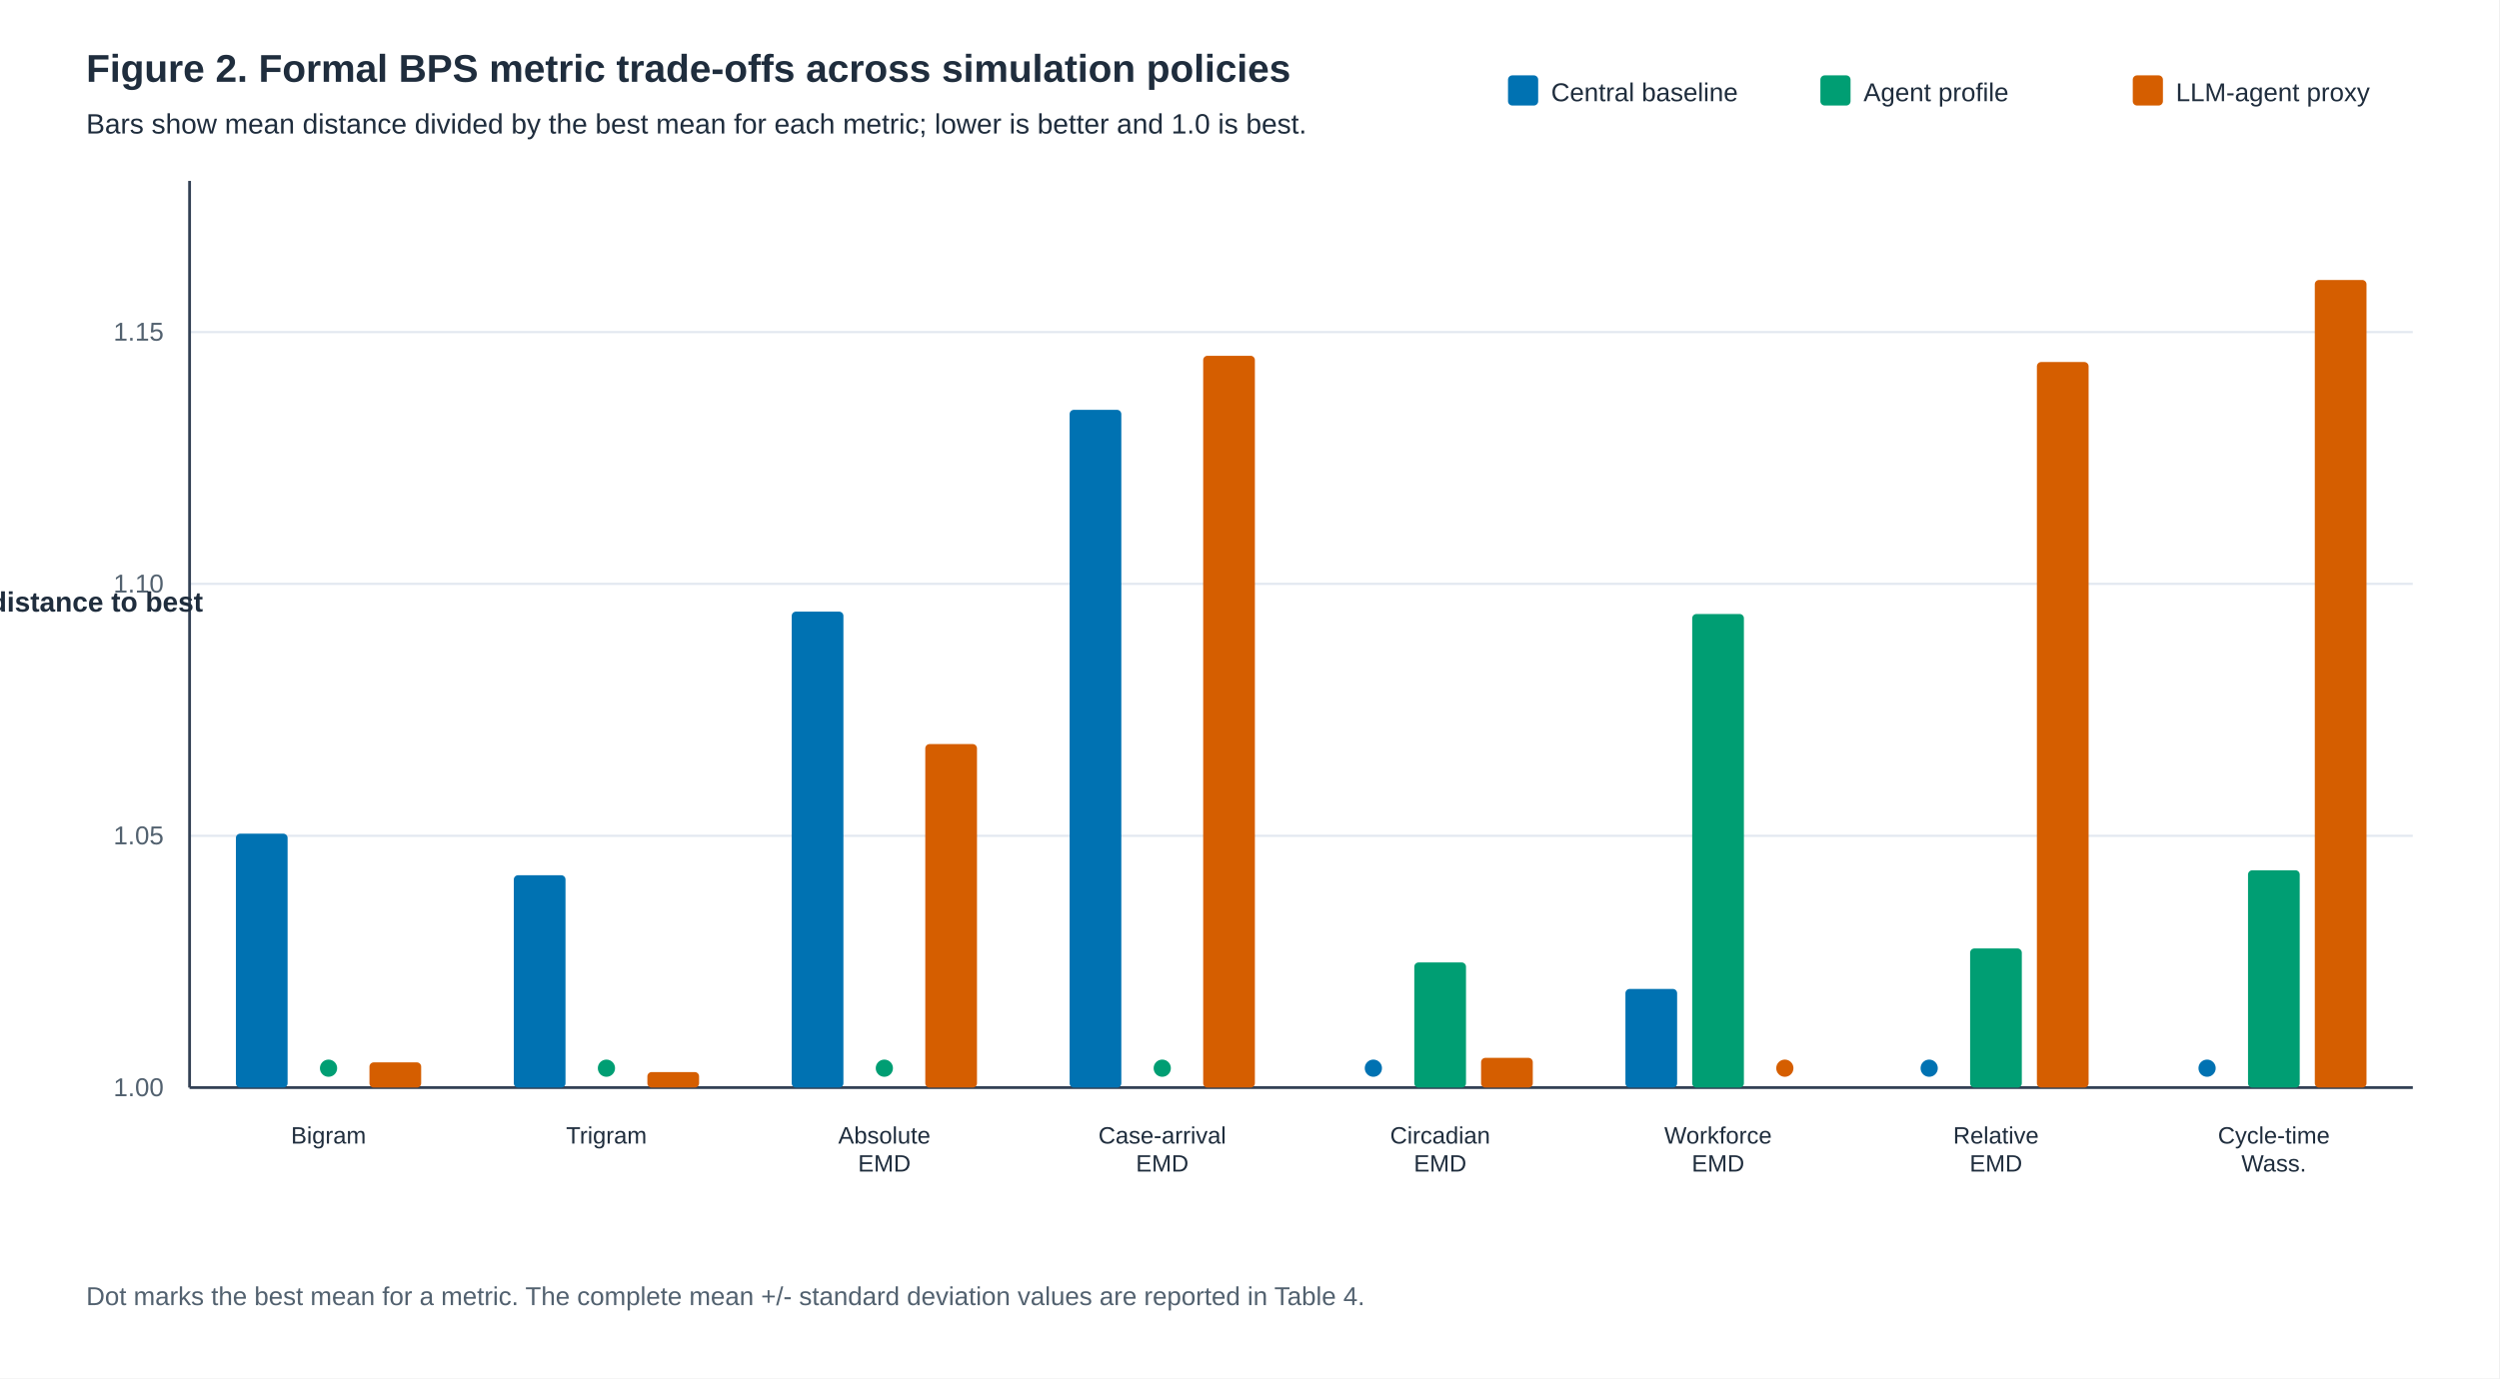
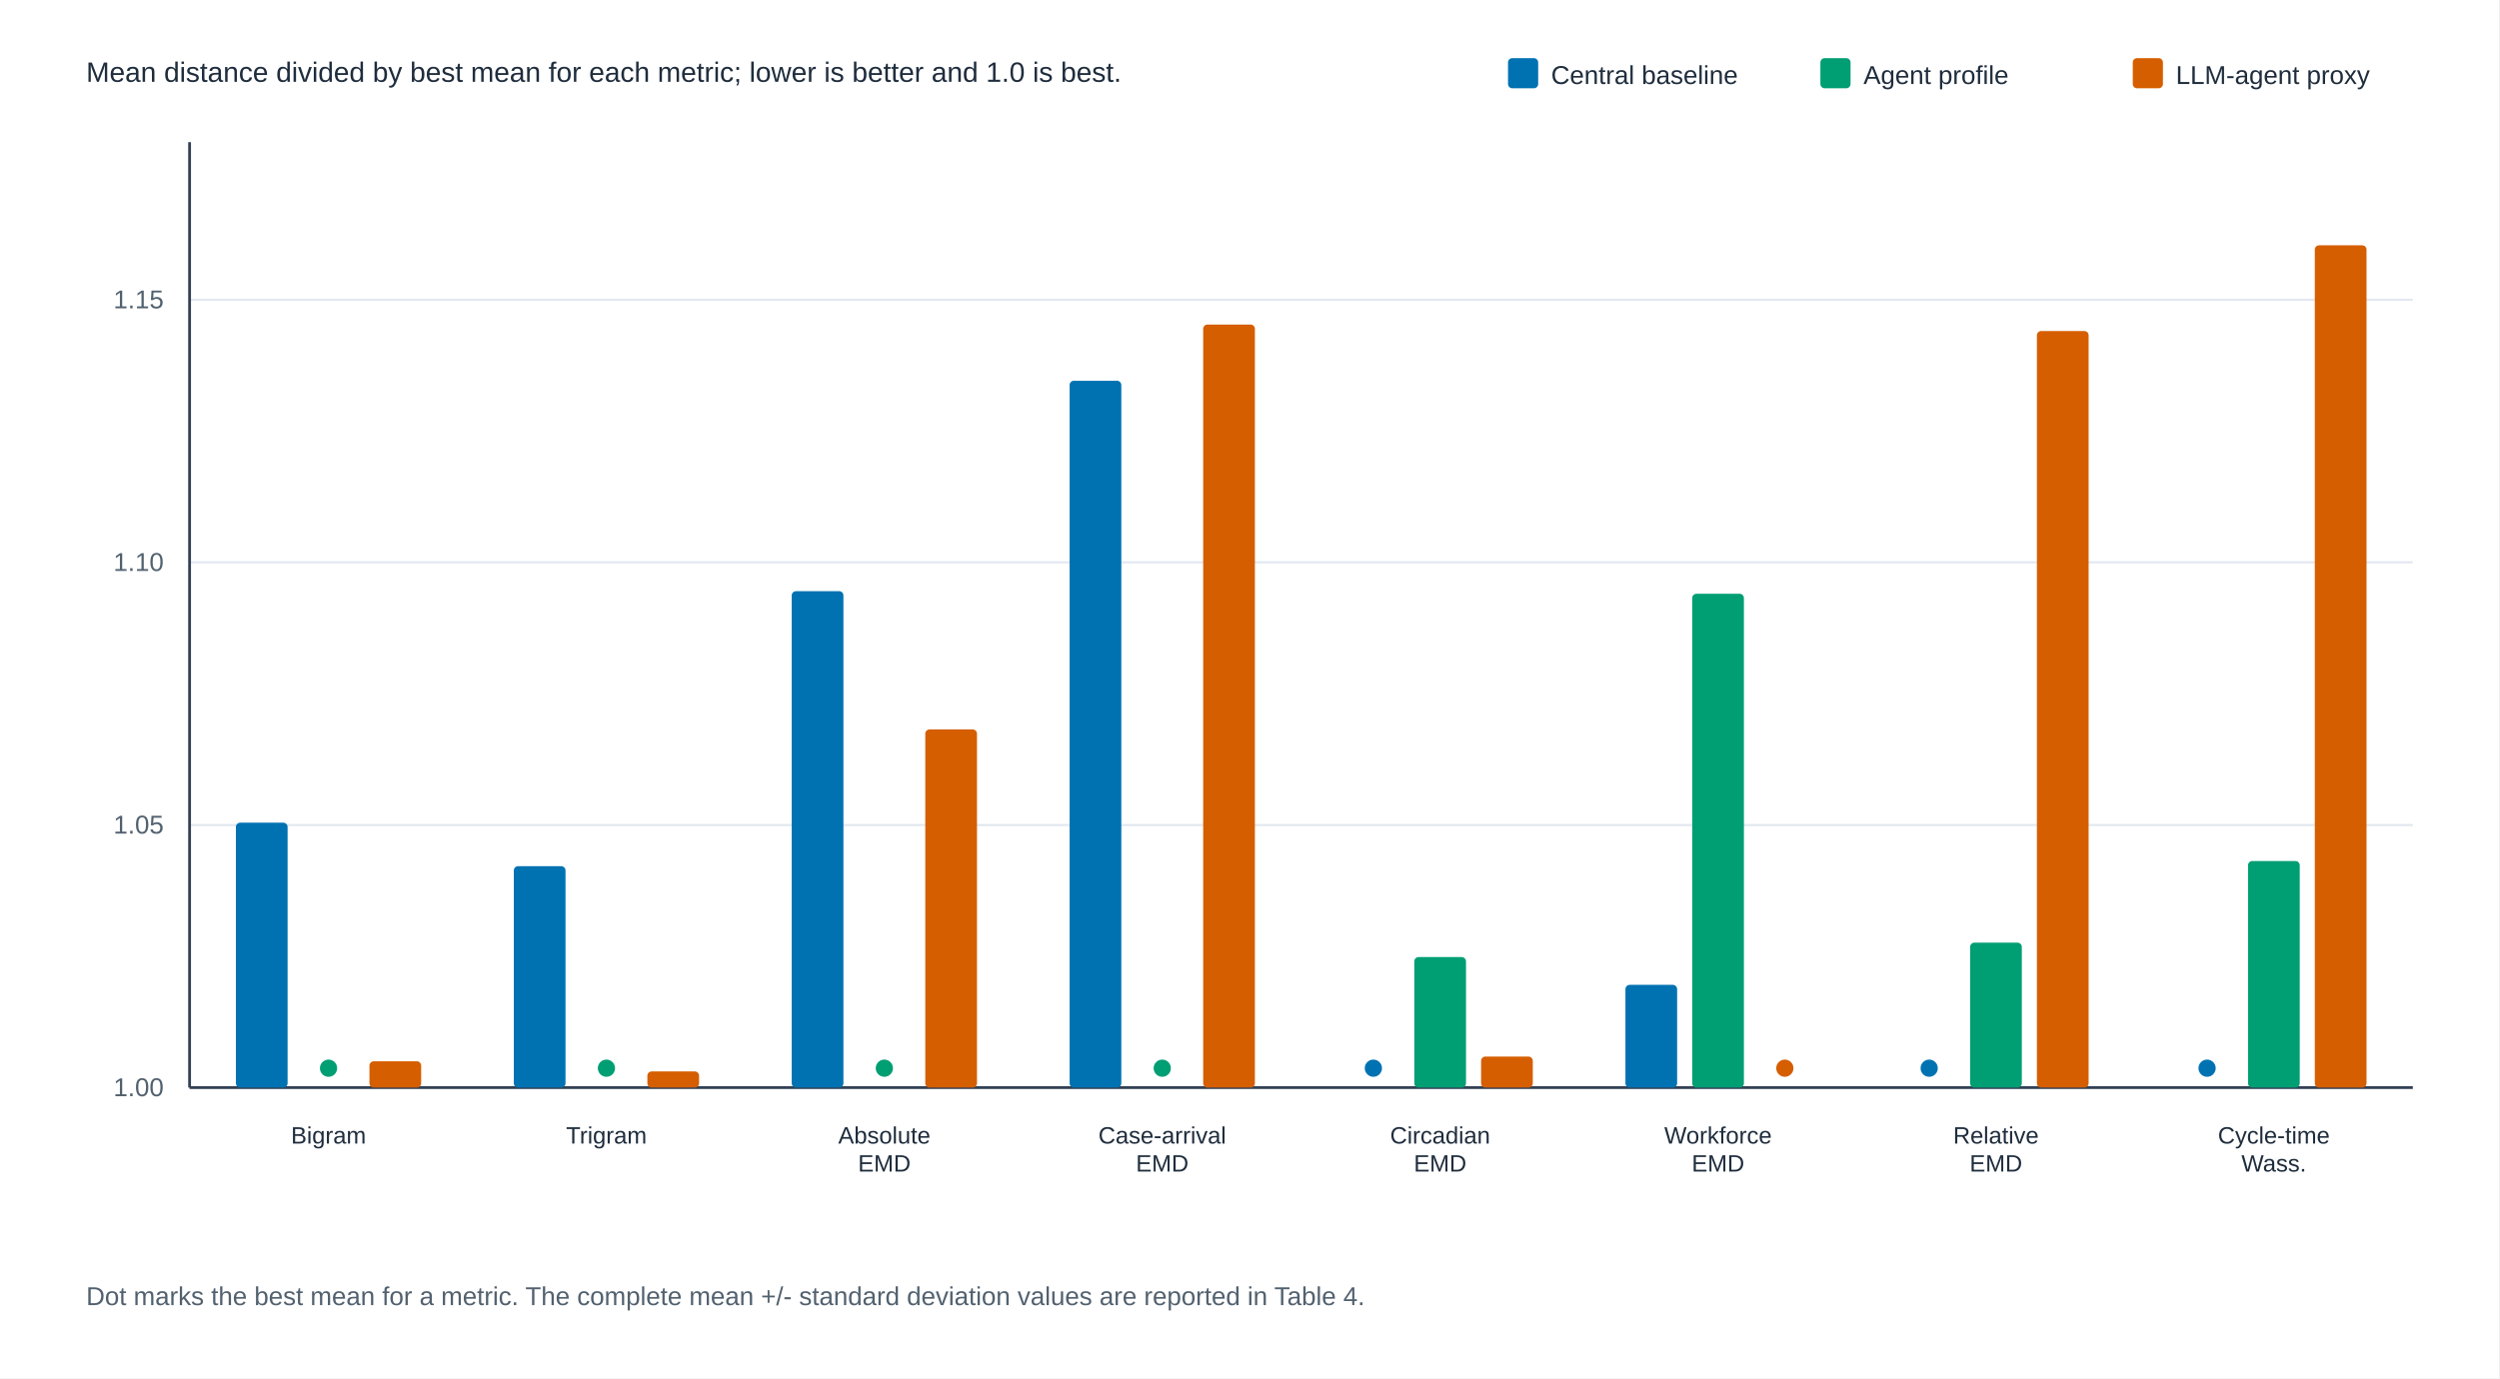
<svg xmlns="http://www.w3.org/2000/svg" width="1160" height="640" viewBox="0 0 1160 640" role="img" aria-label="Relative formal BPS distance metrics by simulation condition">
  <rect x="0" y="0" width="1160" height="640" fill="#ffffff" />
-   <text x="40" y="38" font-family="Arial, DejaVu Sans, sans-serif" font-size="18" font-weight="700" text-anchor="start" fill="#1f2d3d">Figure 2. Formal BPS metric trade-offs across simulation policies</text>
-   <text x="40" y="62" font-family="Arial, DejaVu Sans, sans-serif" font-size="13" font-weight="400" text-anchor="start" fill="#1f2d3d">Bars show mean distance divided by the best mean for each metric; lower is better and 1.0 is best.</text>
+   <text x="40" y="38" font-family="Arial, DejaVu Sans, sans-serif" font-size="13" font-weight="400" text-anchor="start" fill="#1f2d3d">Mean distance divided by best mean for each metric; lower is better and 1.0 is best.</text>
  <line x1="88" y1="505.0" x2="1120" y2="505.0" stroke="#e2e8f0" stroke-width="1" />
  <text x="76" y="509.0" font-family="Arial, DejaVu Sans, sans-serif" font-size="12" font-weight="400" text-anchor="end" fill="#52616f">1.00</text>
-   <line x1="88" y1="388.1" x2="1120" y2="388.1" stroke="#e2e8f0" stroke-width="1" />
-   <text x="76" y="392.056" font-family="Arial, DejaVu Sans, sans-serif" font-size="12" font-weight="400" text-anchor="end" fill="#52616f">1.05</text>
-   <line x1="88" y1="271.1" x2="1120" y2="271.1" stroke="#e2e8f0" stroke-width="1" />
-   <text x="76" y="275.111" font-family="Arial, DejaVu Sans, sans-serif" font-size="12" font-weight="400" text-anchor="end" fill="#52616f">1.10</text>
-   <line x1="88" y1="154.2" x2="1120" y2="154.2" stroke="#e2e8f0" stroke-width="1" />
-   <text x="76" y="158.167" font-family="Arial, DejaVu Sans, sans-serif" font-size="12" font-weight="400" text-anchor="end" fill="#52616f">1.15</text>
-   <line x1="88" y1="84" x2="88" y2="505" stroke="#334155" stroke-width="1.3" />
+   <line x1="88" y1="383.1" x2="1120" y2="383.1" stroke="#e2e8f0" stroke-width="1" />
+   <text x="76" y="387.056" font-family="Arial, DejaVu Sans, sans-serif" font-size="12" font-weight="400" text-anchor="end" fill="#52616f">1.05</text>
+   <line x1="88" y1="261.1" x2="1120" y2="261.1" stroke="#e2e8f0" stroke-width="1" />
+   <text x="76" y="265.111" font-family="Arial, DejaVu Sans, sans-serif" font-size="12" font-weight="400" text-anchor="end" fill="#52616f">1.10</text>
+   <line x1="88" y1="139.2" x2="1120" y2="139.2" stroke="#e2e8f0" stroke-width="1" />
+   <text x="76" y="143.167" font-family="Arial, DejaVu Sans, sans-serif" font-size="12" font-weight="400" text-anchor="end" fill="#52616f">1.15</text>
+   <line x1="88" y1="66" x2="88" y2="505" stroke="#334155" stroke-width="1.3" />
  <line x1="88" y1="505" x2="1120" y2="505" stroke="#334155" stroke-width="1.3" />
-   <text x="18" y="284" font-family="Arial, DejaVu Sans, sans-serif" font-size="13" font-weight="700" text-anchor="middle" fill="#1f2d3d">Relative distance to best</text>
-   <rect x="109.5" y="387.1" width="24" height="117.9" fill="#0072B2" rx="2" />
+   <rect x="109.5" y="382.0" width="24" height="123.0" fill="#0072B2" rx="2" />
  <rect x="140.5" y="505.0" width="24" height="0.0" fill="#009E73" rx="2" />
  <circle cx="152.5" cy="496.0" r="4" fill="#009E73" />
-   <rect x="171.5" y="493.3" width="24" height="11.7" fill="#D55E00" rx="2" />
+   <rect x="171.5" y="492.8" width="24" height="12.2" fill="#D55E00" rx="2" />
  <text x="152.5" y="531" font-family="Arial, DejaVu Sans, sans-serif" font-size="11" font-weight="400" text-anchor="middle" fill="#1f2d3d">Bigram</text>
-   <rect x="238.5" y="406.4" width="24" height="98.6" fill="#0072B2" rx="2" />
+   <rect x="238.5" y="402.2" width="24" height="102.8" fill="#0072B2" rx="2" />
  <rect x="269.5" y="505.0" width="24" height="0.0" fill="#009E73" rx="2" />
  <circle cx="281.5" cy="496.0" r="4" fill="#009E73" />
-   <rect x="300.5" y="497.8" width="24" height="7.2" fill="#D55E00" rx="2" />
+   <rect x="300.5" y="497.5" width="24" height="7.5" fill="#D55E00" rx="2" />
  <text x="281.5" y="531" font-family="Arial, DejaVu Sans, sans-serif" font-size="11" font-weight="400" text-anchor="middle" fill="#1f2d3d">Trigram</text>
-   <rect x="367.5" y="284.0" width="24" height="221.0" fill="#0072B2" rx="2" />
+   <rect x="367.5" y="274.5" width="24" height="230.5" fill="#0072B2" rx="2" />
  <rect x="398.5" y="505.0" width="24" height="0.0" fill="#009E73" rx="2" />
  <circle cx="410.5" cy="496.0" r="4" fill="#009E73" />
-   <rect x="429.5" y="345.5" width="24" height="159.5" fill="#D55E00" rx="2" />
+   <rect x="429.5" y="338.7" width="24" height="166.3" fill="#D55E00" rx="2" />
  <text x="410.5" y="531" font-family="Arial, DejaVu Sans, sans-serif" font-size="11" font-weight="400" text-anchor="middle" fill="#1f2d3d">Absolute</text>
  <text x="410.5" y="544" font-family="Arial, DejaVu Sans, sans-serif" font-size="11" font-weight="400" text-anchor="middle" fill="#1f2d3d">EMD</text>
-   <rect x="496.5" y="190.3" width="24" height="314.7" fill="#0072B2" rx="2" />
+   <rect x="496.5" y="176.8" width="24" height="328.2" fill="#0072B2" rx="2" />
  <rect x="527.5" y="505.0" width="24" height="0.0" fill="#009E73" rx="2" />
  <circle cx="539.5" cy="496.0" r="4" fill="#009E73" />
-   <rect x="558.5" y="165.2" width="24" height="339.8" fill="#D55E00" rx="2" />
+   <rect x="558.5" y="150.7" width="24" height="354.3" fill="#D55E00" rx="2" />
  <text x="539.5" y="531" font-family="Arial, DejaVu Sans, sans-serif" font-size="11" font-weight="400" text-anchor="middle" fill="#1f2d3d">Case-arrival</text>
  <text x="539.5" y="544" font-family="Arial, DejaVu Sans, sans-serif" font-size="11" font-weight="400" text-anchor="middle" fill="#1f2d3d">EMD</text>
  <rect x="625.5" y="505.0" width="24" height="0.0" fill="#0072B2" rx="2" />
  <circle cx="637.5" cy="496.0" r="4" fill="#0072B2" />
-   <rect x="656.5" y="446.9" width="24" height="58.1" fill="#009E73" rx="2" />
-   <rect x="687.5" y="491.2" width="24" height="13.8" fill="#D55E00" rx="2" />
+   <rect x="656.5" y="444.4" width="24" height="60.6" fill="#009E73" rx="2" />
+   <rect x="687.5" y="490.6" width="24" height="14.4" fill="#D55E00" rx="2" />
  <text x="668.5" y="531" font-family="Arial, DejaVu Sans, sans-serif" font-size="11" font-weight="400" text-anchor="middle" fill="#1f2d3d">Circadian</text>
  <text x="668.5" y="544" font-family="Arial, DejaVu Sans, sans-serif" font-size="11" font-weight="400" text-anchor="middle" fill="#1f2d3d">EMD</text>
-   <rect x="754.5" y="459.2" width="24" height="45.8" fill="#0072B2" rx="2" />
-   <rect x="785.5" y="285.1" width="24" height="219.9" fill="#009E73" rx="2" />
+   <rect x="754.5" y="457.3" width="24" height="47.7" fill="#0072B2" rx="2" />
+   <rect x="785.5" y="275.7" width="24" height="229.3" fill="#009E73" rx="2" />
  <rect x="816.5" y="505.0" width="24" height="0.0" fill="#D55E00" rx="2" />
  <circle cx="828.5" cy="496.0" r="4" fill="#D55E00" />
  <text x="797.5" y="531" font-family="Arial, DejaVu Sans, sans-serif" font-size="11" font-weight="400" text-anchor="middle" fill="#1f2d3d">Workforce</text>
  <text x="797.5" y="544" font-family="Arial, DejaVu Sans, sans-serif" font-size="11" font-weight="400" text-anchor="middle" fill="#1f2d3d">EMD</text>
  <rect x="883.5" y="505.0" width="24" height="0.0" fill="#0072B2" rx="2" />
  <circle cx="895.5" cy="496.0" r="4" fill="#0072B2" />
-   <rect x="914.5" y="440.4" width="24" height="64.6" fill="#009E73" rx="2" />
-   <rect x="945.5" y="168.1" width="24" height="336.9" fill="#D55E00" rx="2" />
+   <rect x="914.5" y="437.7" width="24" height="67.3" fill="#009E73" rx="2" />
+   <rect x="945.5" y="153.7" width="24" height="351.3" fill="#D55E00" rx="2" />
  <text x="926.5" y="531" font-family="Arial, DejaVu Sans, sans-serif" font-size="11" font-weight="400" text-anchor="middle" fill="#1f2d3d">Relative</text>
  <text x="926.5" y="544" font-family="Arial, DejaVu Sans, sans-serif" font-size="11" font-weight="400" text-anchor="middle" fill="#1f2d3d">EMD</text>
  <rect x="1012.5" y="505.0" width="24" height="0.0" fill="#0072B2" rx="2" />
  <circle cx="1024.5" cy="496.0" r="4" fill="#0072B2" />
-   <rect x="1043.5" y="404.1" width="24" height="100.9" fill="#009E73" rx="2" />
-   <rect x="1074.5" y="130.0" width="24" height="375.0" fill="#D55E00" rx="2" />
+   <rect x="1043.5" y="399.8" width="24" height="105.2" fill="#009E73" rx="2" />
+   <rect x="1074.5" y="113.9" width="24" height="391.1" fill="#D55E00" rx="2" />
  <text x="1055.5" y="531" font-family="Arial, DejaVu Sans, sans-serif" font-size="11" font-weight="400" text-anchor="middle" fill="#1f2d3d">Cycle-time</text>
  <text x="1055.5" y="544" font-family="Arial, DejaVu Sans, sans-serif" font-size="11" font-weight="400" text-anchor="middle" fill="#1f2d3d">Wass.</text>
-   <rect x="700" y="35" width="14" height="14" fill="#0072B2" rx="2" />
-   <text x="720" y="47" font-family="Arial, DejaVu Sans, sans-serif" font-size="12" font-weight="400" text-anchor="start" fill="#1f2d3d">Central baseline</text>
-   <rect x="845" y="35" width="14" height="14" fill="#009E73" rx="2" />
-   <text x="865" y="47" font-family="Arial, DejaVu Sans, sans-serif" font-size="12" font-weight="400" text-anchor="start" fill="#1f2d3d">Agent profile</text>
-   <rect x="990" y="35" width="14" height="14" fill="#D55E00" rx="2" />
-   <text x="1010" y="47" font-family="Arial, DejaVu Sans, sans-serif" font-size="12" font-weight="400" text-anchor="start" fill="#1f2d3d">LLM-agent proxy</text>
+   <rect x="700" y="27" width="14" height="14" fill="#0072B2" rx="2" />
+   <text x="720" y="39" font-family="Arial, DejaVu Sans, sans-serif" font-size="12" font-weight="400" text-anchor="start" fill="#1f2d3d">Central baseline</text>
+   <rect x="845" y="27" width="14" height="14" fill="#009E73" rx="2" />
+   <text x="865" y="39" font-family="Arial, DejaVu Sans, sans-serif" font-size="12" font-weight="400" text-anchor="start" fill="#1f2d3d">Agent profile</text>
+   <rect x="990" y="27" width="14" height="14" fill="#D55E00" rx="2" />
+   <text x="1010" y="39" font-family="Arial, DejaVu Sans, sans-serif" font-size="12" font-weight="400" text-anchor="start" fill="#1f2d3d">LLM-agent proxy</text>
  <text x="40" y="606" font-family="Arial, DejaVu Sans, sans-serif" font-size="12" font-weight="400" text-anchor="start" fill="#52616f">Dot marks the best mean for a metric. The complete mean +/- standard deviation values are reported in Table 4.</text>
</svg>
